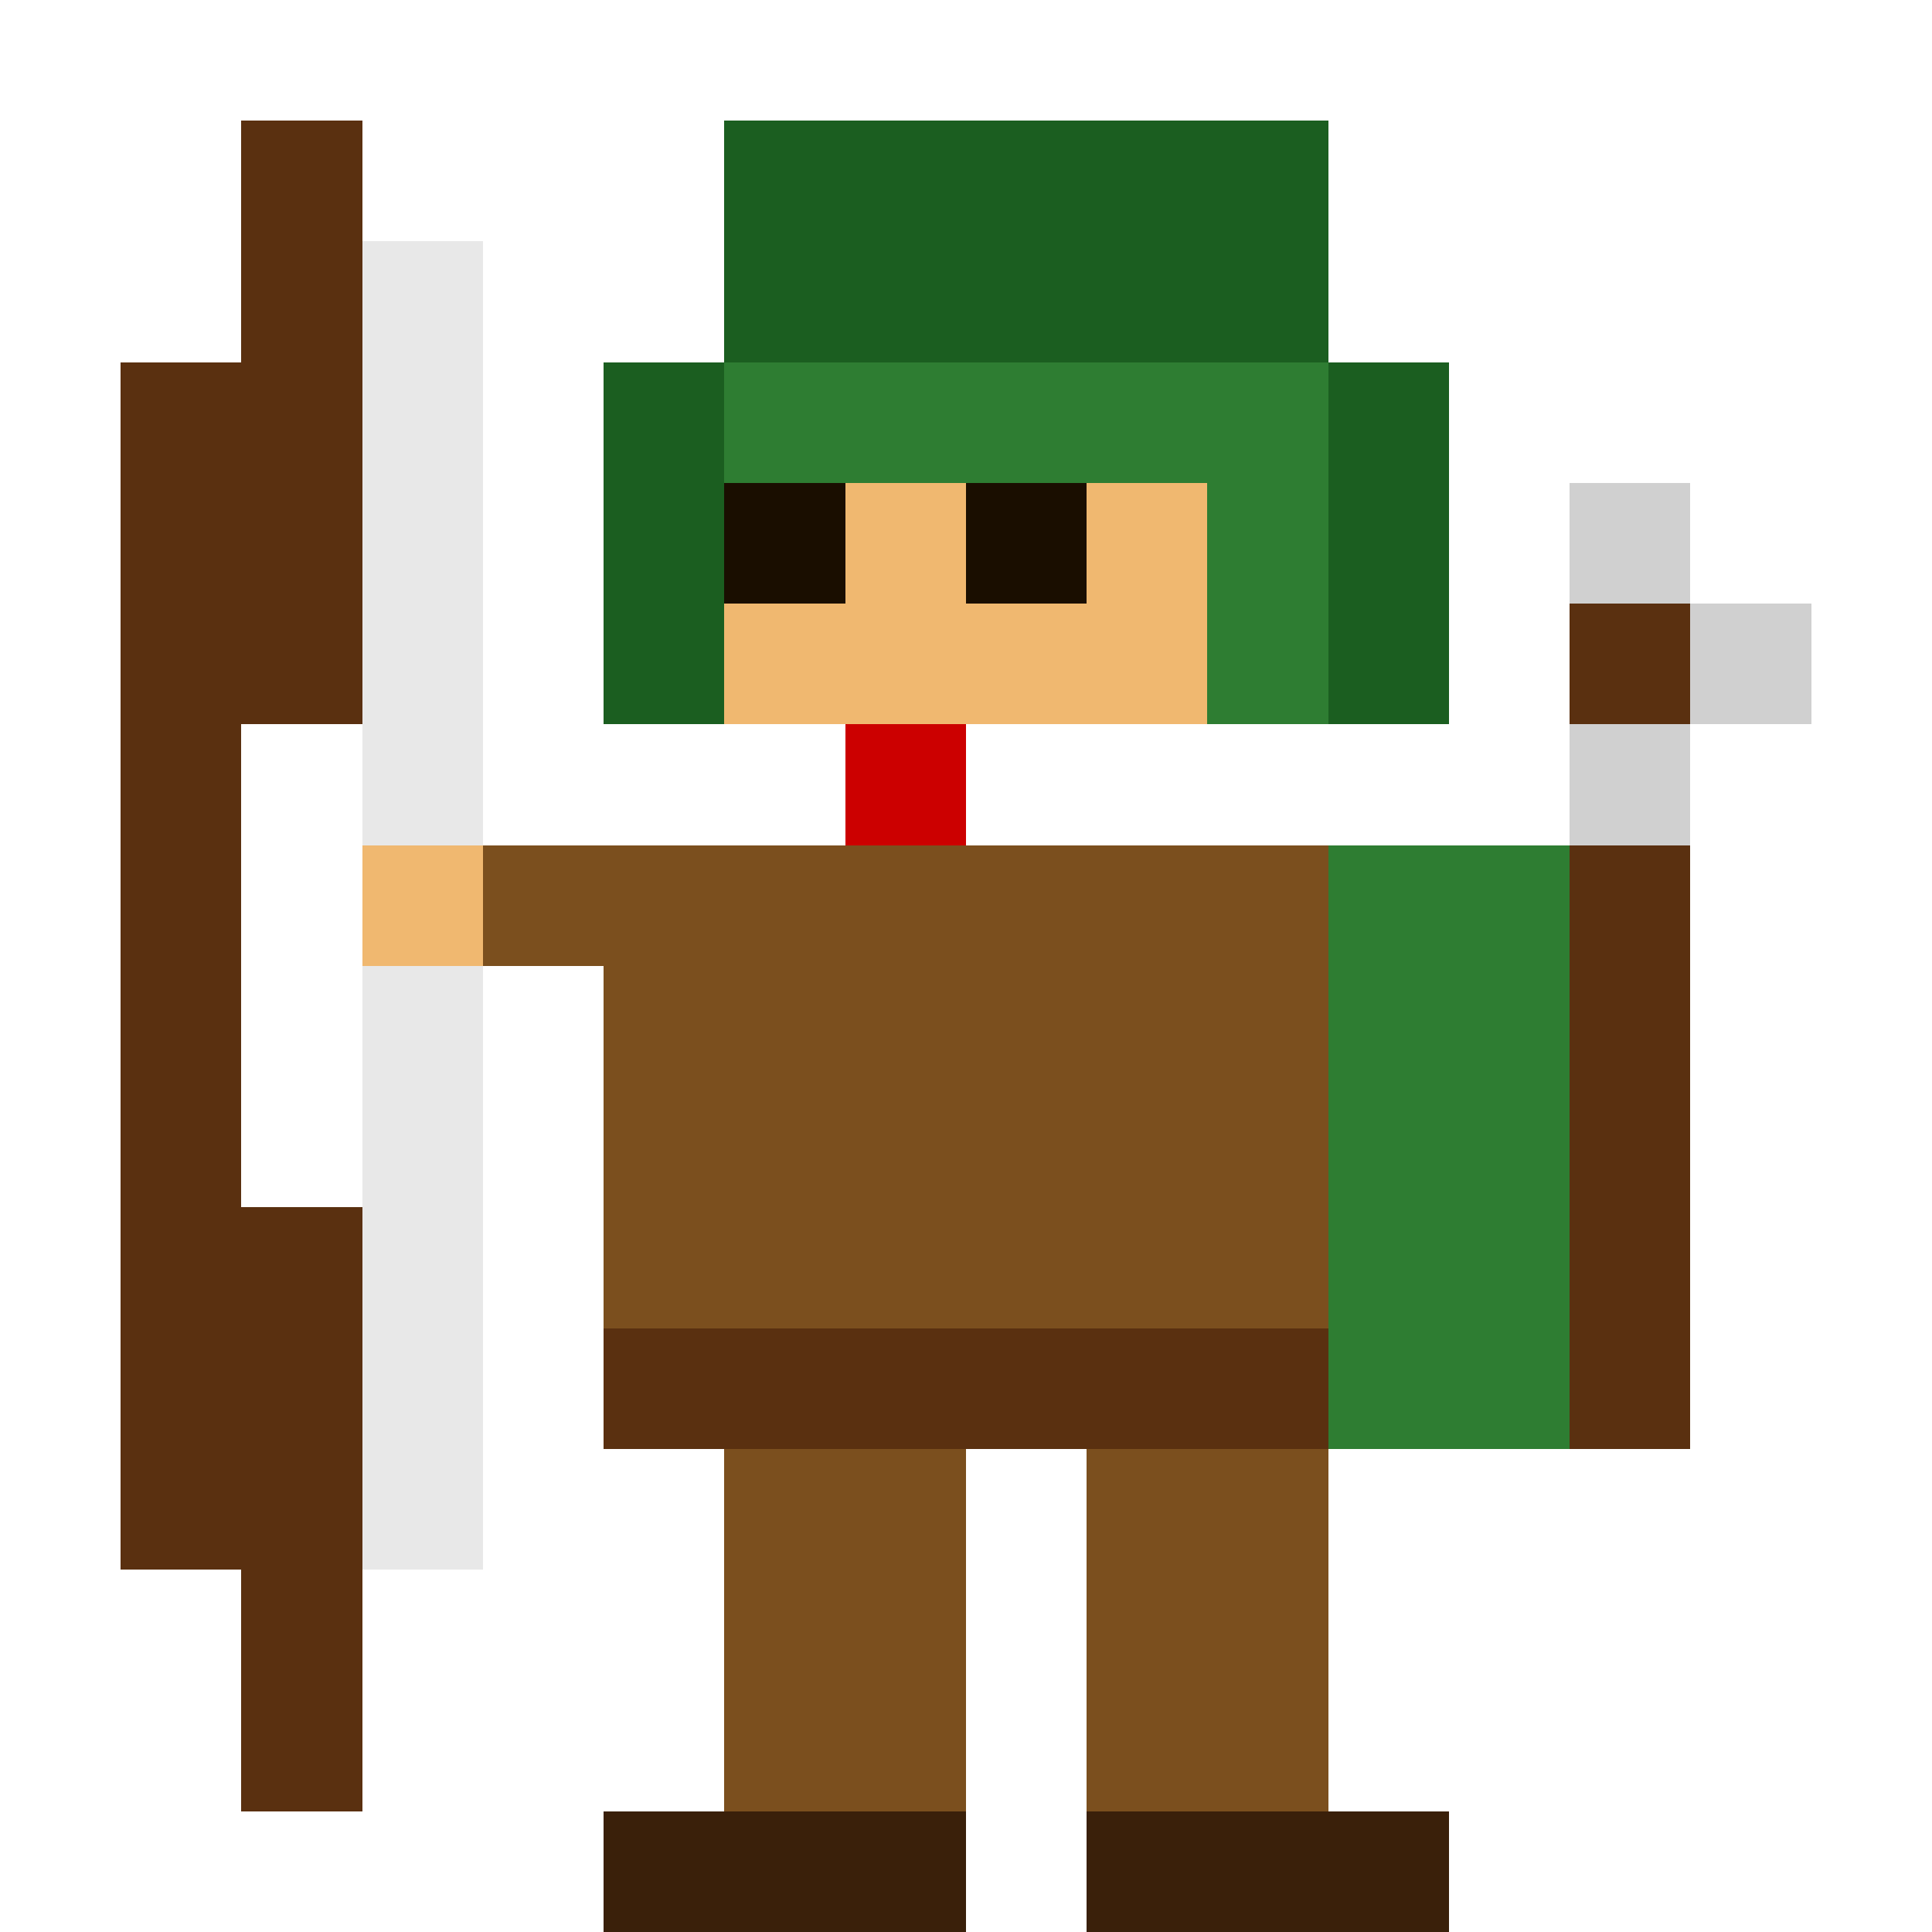
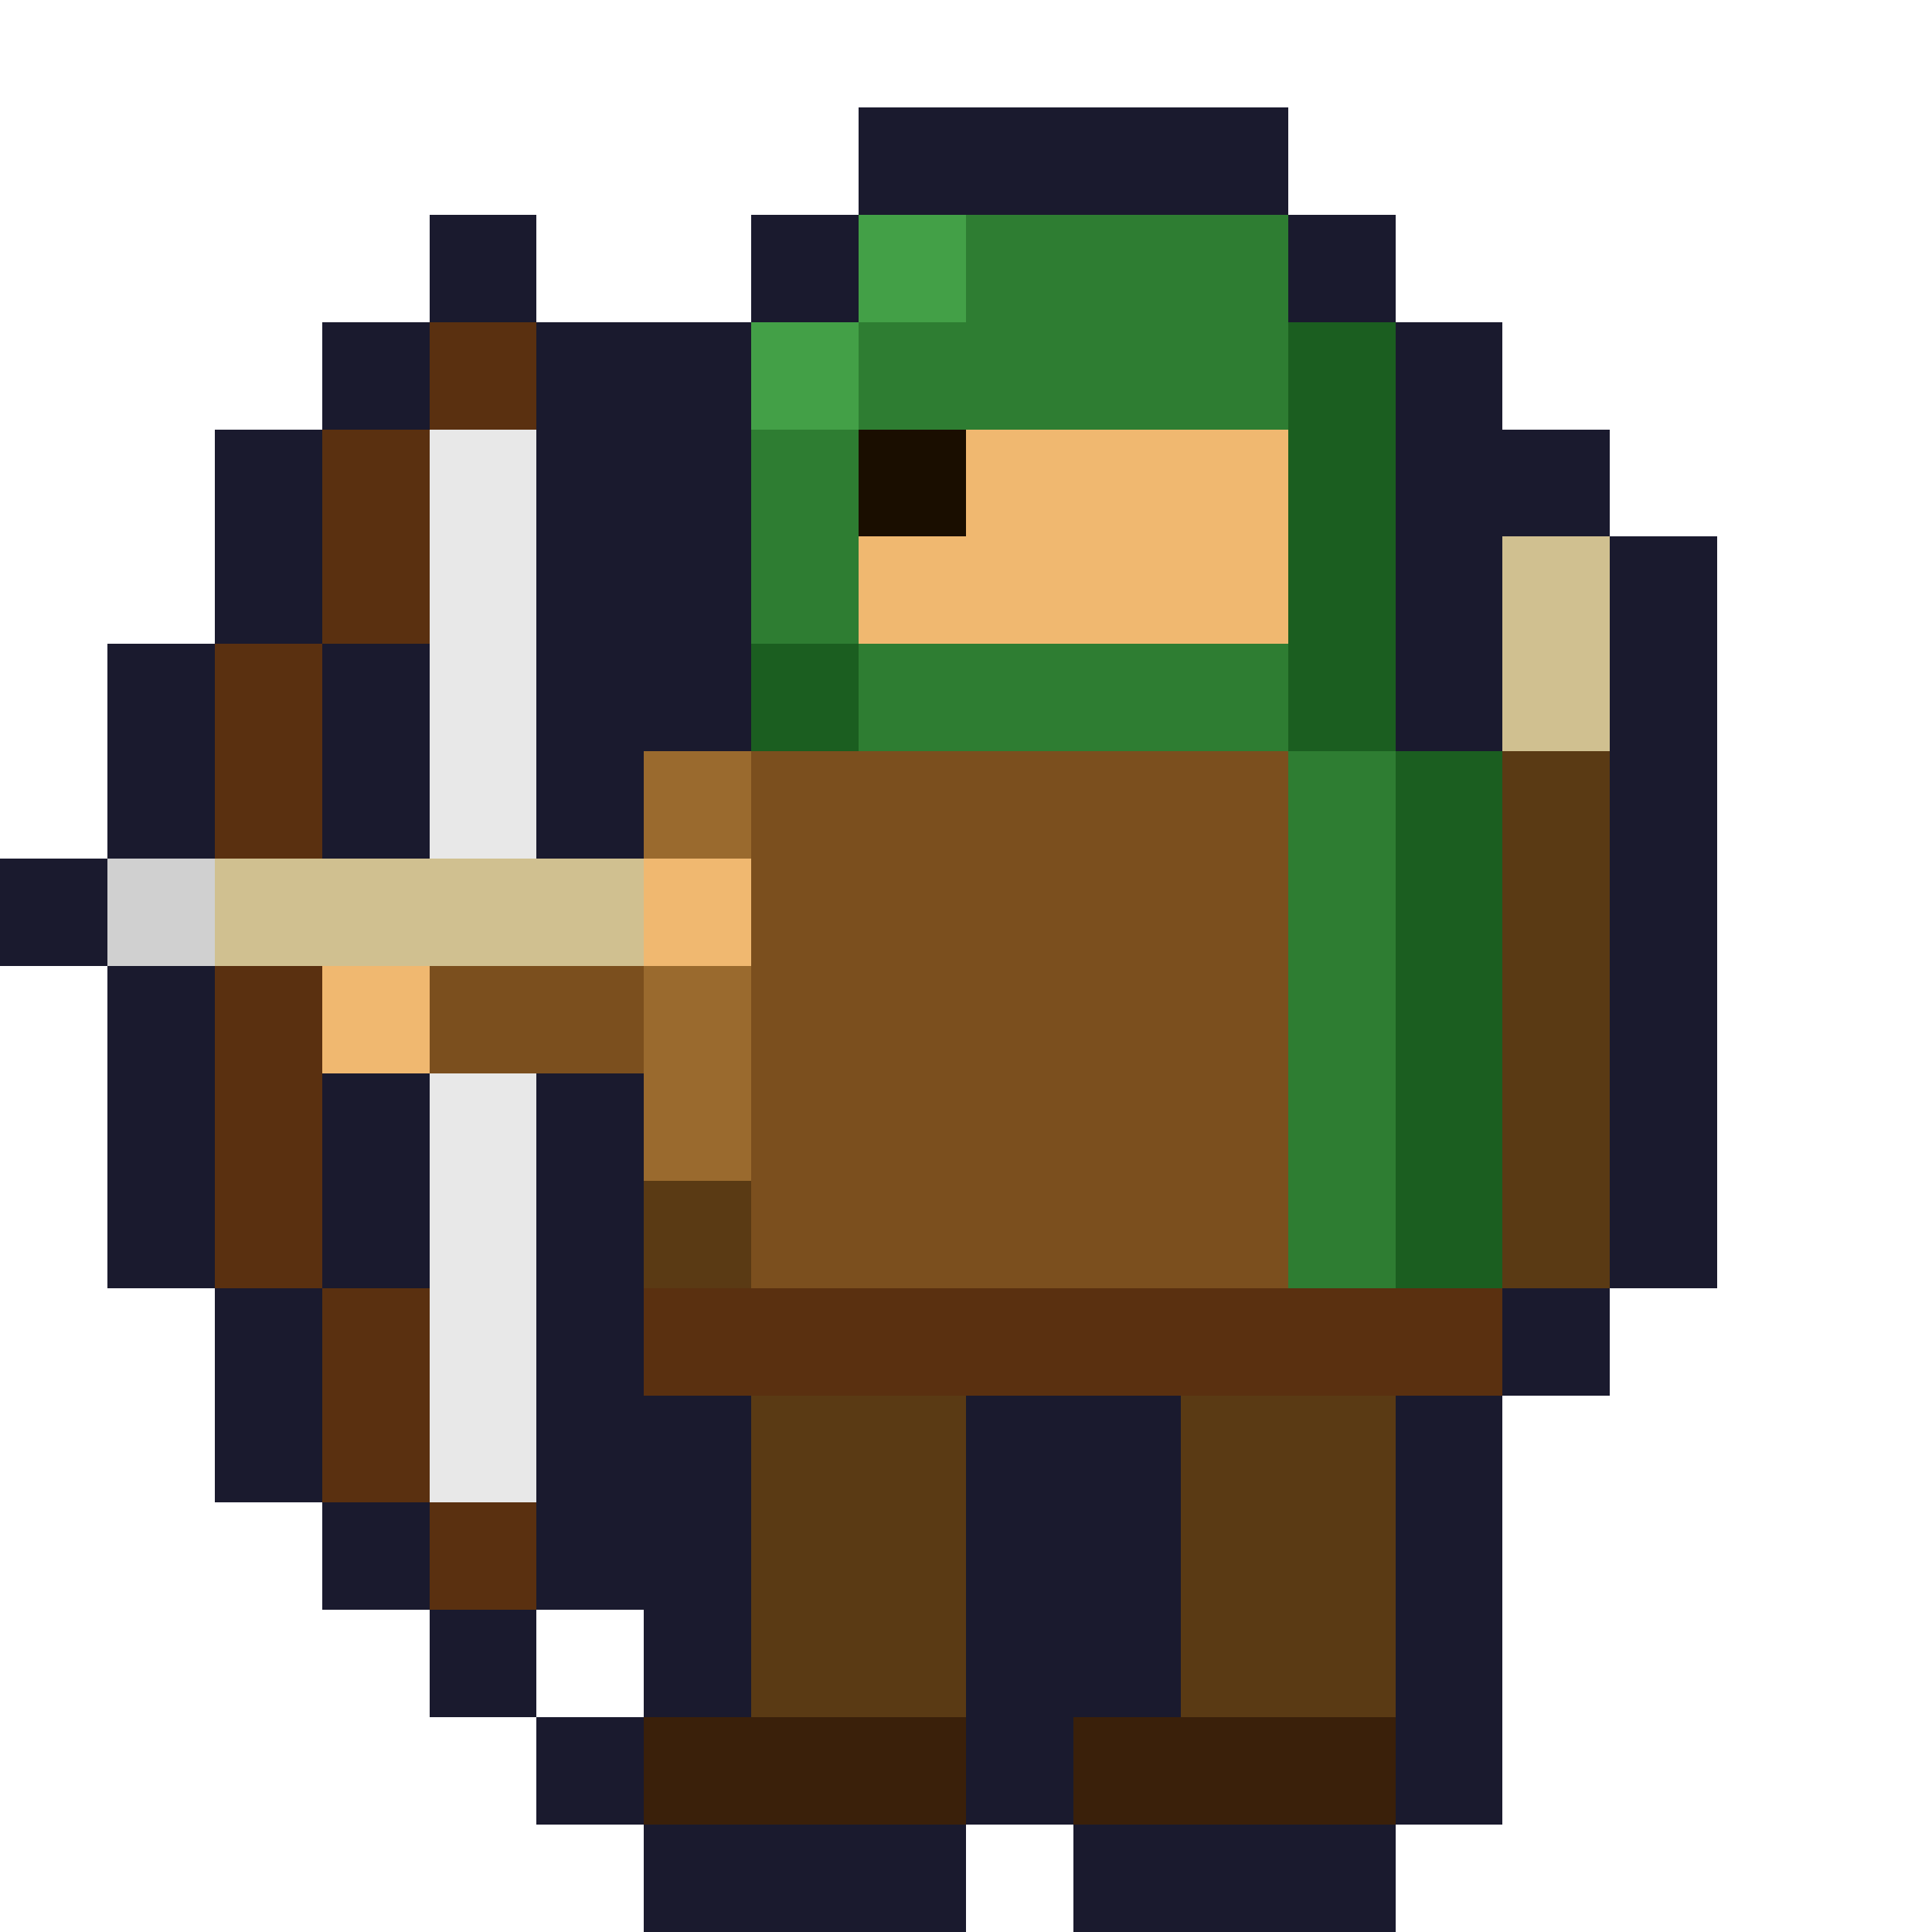
- <svg xmlns="http://www.w3.org/2000/svg" viewBox="0 0 16 16" width="160" height="160" shape-rendering="crispEdges">
-   <rect x="2" y="1" width="1" height="2" fill="#5A3010" />
-   <rect x="1" y="3" width="2" height="3" fill="#5A3010" />
-   <rect x="1" y="6" width="1" height="4" fill="#5A3010" />
-   <rect x="1" y="10" width="2" height="3" fill="#5A3010" />
-   <rect x="2" y="13" width="1" height="2" fill="#5A3010" />
-   <rect x="3" y="2" width="1" height="11" fill="#E8E8E8" />
-   <rect x="3" y="7" width="5" height="1" fill="#D0C090" />
-   <rect x="7" y="6" width="1" height="3" fill="#CC0000" />
-   <rect x="3" y="7" width="3" height="1" fill="#F0B870" />
-   <rect x="6" y="1" width="5" height="2" fill="#1B5E20" />
-   <rect x="5" y="3" width="7" height="3" fill="#2E7D32" />
-   <rect x="5" y="3" width="1" height="3" fill="#1B5E20" />
-   <rect x="11" y="3" width="1" height="3" fill="#1B5E20" />
-   <rect x="6" y="3" width="4" height="3" fill="#F0B870" />
-   <rect x="6" y="4" width="1" height="1" fill="#1A0E00" />
+ <svg xmlns="http://www.w3.org/2000/svg" viewBox="0 0 18 18" shape-rendering="crispEdges">
+   <rect x="8" y="1" width="1" height="1" fill="#1a1a2e" />
+   <rect x="9" y="1" width="1" height="1" fill="#1a1a2e" />
+   <rect x="10" y="1" width="1" height="1" fill="#1a1a2e" />
+   <rect x="11" y="1" width="1" height="1" fill="#1a1a2e" />
+   <rect x="4" y="2" width="1" height="1" fill="#1a1a2e" />
+   <rect x="7" y="2" width="1" height="1" fill="#1a1a2e" />
+   <rect x="8" y="2" width="1" height="1" fill="#43A047" />
+   <rect x="9" y="2" width="1" height="1" fill="#2E7D32" />
+   <rect x="10" y="2" width="1" height="1" fill="#2E7D32" />
+   <rect x="11" y="2" width="1" height="1" fill="#2E7D32" />
+   <rect x="12" y="2" width="1" height="1" fill="#1a1a2e" />
+   <rect x="3" y="3" width="1" height="1" fill="#1a1a2e" />
+   <rect x="4" y="3" width="1" height="1" fill="#5A3010" />
+   <rect x="5" y="3" width="1" height="1" fill="#1a1a2e" />
+   <rect x="6" y="3" width="1" height="1" fill="#1a1a2e" />
+   <rect x="7" y="3" width="1" height="1" fill="#43A047" />
+   <rect x="8" y="3" width="1" height="1" fill="#2E7D32" />
+   <rect x="9" y="3" width="1" height="1" fill="#2E7D32" />
+   <rect x="10" y="3" width="1" height="1" fill="#2E7D32" />
+   <rect x="11" y="3" width="1" height="1" fill="#2E7D32" />
+   <rect x="12" y="3" width="1" height="1" fill="#1B5E20" />
+   <rect x="13" y="3" width="1" height="1" fill="#1a1a2e" />
+   <rect x="2" y="4" width="1" height="1" fill="#1a1a2e" />
+   <rect x="3" y="4" width="1" height="1" fill="#5A3010" />
+   <rect x="4" y="4" width="1" height="1" fill="#E8E8E8" />
+   <rect x="5" y="4" width="1" height="1" fill="#1a1a2e" />
+   <rect x="6" y="4" width="1" height="1" fill="#1a1a2e" />
+   <rect x="7" y="4" width="1" height="1" fill="#2E7D32" />
  <rect x="8" y="4" width="1" height="1" fill="#1A0E00" />
-   <rect x="6" y="3" width="4" height="1" fill="#2E7D32" />
-   <rect x="5" y="7" width="6" height="5" fill="#7B4F1E" />
-   <rect x="11" y="7" width="2" height="5" fill="#2E7D32" />
-   <rect x="5" y="11" width="6" height="1" fill="#5A3010" />
-   <rect x="4" y="7" width="2" height="1" fill="#7B4F1E" />
-   <rect x="13" y="4" width="1" height="8" fill="#5A3010" />
-   <rect x="13" y="4" width="1" height="1" fill="#D0D0D0" />
-   <rect x="14" y="5" width="1" height="1" fill="#D0D0D0" />
-   <rect x="13" y="6" width="1" height="1" fill="#D0D0D0" />
-   <rect x="6" y="12" width="2" height="3" fill="#7B4F1E" />
-   <rect x="9" y="12" width="2" height="3" fill="#7B4F1E" />
-   <rect x="5" y="15" width="3" height="1" fill="#3A200A" />
-   <rect x="9" y="15" width="3" height="1" fill="#3A200A" />
+   <rect x="9" y="4" width="1" height="1" fill="#F0B870" />
+   <rect x="10" y="4" width="1" height="1" fill="#F0B870" />
+   <rect x="11" y="4" width="1" height="1" fill="#F0B870" />
+   <rect x="12" y="4" width="1" height="1" fill="#1B5E20" />
+   <rect x="13" y="4" width="1" height="1" fill="#1a1a2e" />
+   <rect x="14" y="4" width="1" height="1" fill="#1a1a2e" />
+   <rect x="2" y="5" width="1" height="1" fill="#1a1a2e" />
+   <rect x="3" y="5" width="1" height="1" fill="#5A3010" />
+   <rect x="4" y="5" width="1" height="1" fill="#E8E8E8" />
+   <rect x="5" y="5" width="1" height="1" fill="#1a1a2e" />
+   <rect x="6" y="5" width="1" height="1" fill="#1a1a2e" />
+   <rect x="7" y="5" width="1" height="1" fill="#2E7D32" />
+   <rect x="8" y="5" width="1" height="1" fill="#F0B870" />
+   <rect x="9" y="5" width="1" height="1" fill="#F0B870" />
+   <rect x="10" y="5" width="1" height="1" fill="#F0B870" />
+   <rect x="11" y="5" width="1" height="1" fill="#F0B870" />
+   <rect x="12" y="5" width="1" height="1" fill="#1B5E20" />
+   <rect x="13" y="5" width="1" height="1" fill="#1a1a2e" />
+   <rect x="14" y="5" width="1" height="1" fill="#D0C090" />
+   <rect x="15" y="5" width="1" height="1" fill="#1a1a2e" />
+   <rect x="1" y="6" width="1" height="1" fill="#1a1a2e" />
+   <rect x="2" y="6" width="1" height="1" fill="#5A3010" />
+   <rect x="3" y="6" width="1" height="1" fill="#1a1a2e" />
+   <rect x="4" y="6" width="1" height="1" fill="#E8E8E8" />
+   <rect x="5" y="6" width="1" height="1" fill="#1a1a2e" />
+   <rect x="6" y="6" width="1" height="1" fill="#1a1a2e" />
+   <rect x="7" y="6" width="1" height="1" fill="#1B5E20" />
+   <rect x="8" y="6" width="1" height="1" fill="#2E7D32" />
+   <rect x="9" y="6" width="1" height="1" fill="#2E7D32" />
+   <rect x="10" y="6" width="1" height="1" fill="#2E7D32" />
+   <rect x="11" y="6" width="1" height="1" fill="#2E7D32" />
+   <rect x="12" y="6" width="1" height="1" fill="#1B5E20" />
+   <rect x="13" y="6" width="1" height="1" fill="#1a1a2e" />
+   <rect x="14" y="6" width="1" height="1" fill="#D0C090" />
+   <rect x="15" y="6" width="1" height="1" fill="#1a1a2e" />
+   <rect x="1" y="7" width="1" height="1" fill="#1a1a2e" />
+   <rect x="2" y="7" width="1" height="1" fill="#5A3010" />
+   <rect x="3" y="7" width="1" height="1" fill="#1a1a2e" />
+   <rect x="4" y="7" width="1" height="1" fill="#E8E8E8" />
+   <rect x="5" y="7" width="1" height="1" fill="#1a1a2e" />
+   <rect x="6" y="7" width="1" height="1" fill="#9A6A2E" />
+   <rect x="7" y="7" width="1" height="1" fill="#7B4F1E" />
+   <rect x="8" y="7" width="1" height="1" fill="#7B4F1E" />
+   <rect x="9" y="7" width="1" height="1" fill="#7B4F1E" />
+   <rect x="10" y="7" width="1" height="1" fill="#7B4F1E" />
+   <rect x="11" y="7" width="1" height="1" fill="#7B4F1E" />
+   <rect x="12" y="7" width="1" height="1" fill="#2E7D32" />
+   <rect x="13" y="7" width="1" height="1" fill="#1B5E20" />
+   <rect x="14" y="7" width="1" height="1" fill="#5A3A14" />
+   <rect x="15" y="7" width="1" height="1" fill="#1a1a2e" />
+   <rect x="0" y="8" width="1" height="1" fill="#1a1a2e" />
+   <rect x="1" y="8" width="1" height="1" fill="#D0D0D0" />
+   <rect x="2" y="8" width="1" height="1" fill="#D0C090" />
+   <rect x="3" y="8" width="1" height="1" fill="#D0C090" />
+   <rect x="4" y="8" width="1" height="1" fill="#D0C090" />
+   <rect x="5" y="8" width="1" height="1" fill="#D0C090" />
+   <rect x="6" y="8" width="1" height="1" fill="#F0B870" />
+   <rect x="7" y="8" width="1" height="1" fill="#7B4F1E" />
+   <rect x="8" y="8" width="1" height="1" fill="#7B4F1E" />
+   <rect x="9" y="8" width="1" height="1" fill="#7B4F1E" />
+   <rect x="10" y="8" width="1" height="1" fill="#7B4F1E" />
+   <rect x="11" y="8" width="1" height="1" fill="#7B4F1E" />
+   <rect x="12" y="8" width="1" height="1" fill="#2E7D32" />
+   <rect x="13" y="8" width="1" height="1" fill="#1B5E20" />
+   <rect x="14" y="8" width="1" height="1" fill="#5A3A14" />
+   <rect x="15" y="8" width="1" height="1" fill="#1a1a2e" />
+   <rect x="1" y="9" width="1" height="1" fill="#1a1a2e" />
+   <rect x="2" y="9" width="1" height="1" fill="#5A3010" />
+   <rect x="3" y="9" width="1" height="1" fill="#F0B870" />
+   <rect x="4" y="9" width="1" height="1" fill="#7B4F1E" />
+   <rect x="5" y="9" width="1" height="1" fill="#7B4F1E" />
+   <rect x="6" y="9" width="1" height="1" fill="#9A6A2E" />
+   <rect x="7" y="9" width="1" height="1" fill="#7B4F1E" />
+   <rect x="8" y="9" width="1" height="1" fill="#7B4F1E" />
+   <rect x="9" y="9" width="1" height="1" fill="#7B4F1E" />
+   <rect x="10" y="9" width="1" height="1" fill="#7B4F1E" />
+   <rect x="11" y="9" width="1" height="1" fill="#7B4F1E" />
+   <rect x="12" y="9" width="1" height="1" fill="#2E7D32" />
+   <rect x="13" y="9" width="1" height="1" fill="#1B5E20" />
+   <rect x="14" y="9" width="1" height="1" fill="#5A3A14" />
+   <rect x="15" y="9" width="1" height="1" fill="#1a1a2e" />
+   <rect x="1" y="10" width="1" height="1" fill="#1a1a2e" />
+   <rect x="2" y="10" width="1" height="1" fill="#5A3010" />
+   <rect x="3" y="10" width="1" height="1" fill="#1a1a2e" />
+   <rect x="4" y="10" width="1" height="1" fill="#E8E8E8" />
+   <rect x="5" y="10" width="1" height="1" fill="#1a1a2e" />
+   <rect x="6" y="10" width="1" height="1" fill="#9A6A2E" />
+   <rect x="7" y="10" width="1" height="1" fill="#7B4F1E" />
+   <rect x="8" y="10" width="1" height="1" fill="#7B4F1E" />
+   <rect x="9" y="10" width="1" height="1" fill="#7B4F1E" />
+   <rect x="10" y="10" width="1" height="1" fill="#7B4F1E" />
+   <rect x="11" y="10" width="1" height="1" fill="#7B4F1E" />
+   <rect x="12" y="10" width="1" height="1" fill="#2E7D32" />
+   <rect x="13" y="10" width="1" height="1" fill="#1B5E20" />
+   <rect x="14" y="10" width="1" height="1" fill="#5A3A14" />
+   <rect x="15" y="10" width="1" height="1" fill="#1a1a2e" />
+   <rect x="1" y="11" width="1" height="1" fill="#1a1a2e" />
+   <rect x="2" y="11" width="1" height="1" fill="#5A3010" />
+   <rect x="3" y="11" width="1" height="1" fill="#1a1a2e" />
+   <rect x="4" y="11" width="1" height="1" fill="#E8E8E8" />
+   <rect x="5" y="11" width="1" height="1" fill="#1a1a2e" />
+   <rect x="6" y="11" width="1" height="1" fill="#5A3A14" />
+   <rect x="7" y="11" width="1" height="1" fill="#7B4F1E" />
+   <rect x="8" y="11" width="1" height="1" fill="#7B4F1E" />
+   <rect x="9" y="11" width="1" height="1" fill="#7B4F1E" />
+   <rect x="10" y="11" width="1" height="1" fill="#7B4F1E" />
+   <rect x="11" y="11" width="1" height="1" fill="#7B4F1E" />
+   <rect x="12" y="11" width="1" height="1" fill="#2E7D32" />
+   <rect x="13" y="11" width="1" height="1" fill="#1B5E20" />
+   <rect x="14" y="11" width="1" height="1" fill="#5A3A14" />
+   <rect x="15" y="11" width="1" height="1" fill="#1a1a2e" />
+   <rect x="2" y="12" width="1" height="1" fill="#1a1a2e" />
+   <rect x="3" y="12" width="1" height="1" fill="#5A3010" />
+   <rect x="4" y="12" width="1" height="1" fill="#E8E8E8" />
+   <rect x="5" y="12" width="1" height="1" fill="#1a1a2e" />
+   <rect x="6" y="12" width="1" height="1" fill="#5A3010" />
+   <rect x="7" y="12" width="1" height="1" fill="#5A3010" />
+   <rect x="8" y="12" width="1" height="1" fill="#5A3010" />
+   <rect x="9" y="12" width="1" height="1" fill="#5A3010" />
+   <rect x="10" y="12" width="1" height="1" fill="#5A3010" />
+   <rect x="11" y="12" width="1" height="1" fill="#5A3010" />
+   <rect x="12" y="12" width="1" height="1" fill="#5A3010" />
+   <rect x="13" y="12" width="1" height="1" fill="#5A3010" />
+   <rect x="14" y="12" width="1" height="1" fill="#1a1a2e" />
+   <rect x="2" y="13" width="1" height="1" fill="#1a1a2e" />
+   <rect x="3" y="13" width="1" height="1" fill="#5A3010" />
+   <rect x="4" y="13" width="1" height="1" fill="#E8E8E8" />
+   <rect x="5" y="13" width="1" height="1" fill="#1a1a2e" />
+   <rect x="6" y="13" width="1" height="1" fill="#1a1a2e" />
+   <rect x="7" y="13" width="1" height="1" fill="#5A3A14" />
+   <rect x="8" y="13" width="1" height="1" fill="#5A3A14" />
+   <rect x="9" y="13" width="1" height="1" fill="#1a1a2e" />
+   <rect x="10" y="13" width="1" height="1" fill="#1a1a2e" />
+   <rect x="11" y="13" width="1" height="1" fill="#5A3A14" />
+   <rect x="12" y="13" width="1" height="1" fill="#5A3A14" />
+   <rect x="13" y="13" width="1" height="1" fill="#1a1a2e" />
+   <rect x="3" y="14" width="1" height="1" fill="#1a1a2e" />
+   <rect x="4" y="14" width="1" height="1" fill="#5A3010" />
+   <rect x="5" y="14" width="1" height="1" fill="#1a1a2e" />
+   <rect x="6" y="14" width="1" height="1" fill="#1a1a2e" />
+   <rect x="7" y="14" width="1" height="1" fill="#5A3A14" />
+   <rect x="8" y="14" width="1" height="1" fill="#5A3A14" />
+   <rect x="9" y="14" width="1" height="1" fill="#1a1a2e" />
+   <rect x="10" y="14" width="1" height="1" fill="#1a1a2e" />
+   <rect x="11" y="14" width="1" height="1" fill="#5A3A14" />
+   <rect x="12" y="14" width="1" height="1" fill="#5A3A14" />
+   <rect x="13" y="14" width="1" height="1" fill="#1a1a2e" />
+   <rect x="4" y="15" width="1" height="1" fill="#1a1a2e" />
+   <rect x="6" y="15" width="1" height="1" fill="#1a1a2e" />
+   <rect x="7" y="15" width="1" height="1" fill="#5A3A14" />
+   <rect x="8" y="15" width="1" height="1" fill="#5A3A14" />
+   <rect x="9" y="15" width="1" height="1" fill="#1a1a2e" />
+   <rect x="10" y="15" width="1" height="1" fill="#1a1a2e" />
+   <rect x="11" y="15" width="1" height="1" fill="#5A3A14" />
+   <rect x="12" y="15" width="1" height="1" fill="#5A3A14" />
+   <rect x="13" y="15" width="1" height="1" fill="#1a1a2e" />
+   <rect x="5" y="16" width="1" height="1" fill="#1a1a2e" />
+   <rect x="6" y="16" width="1" height="1" fill="#3A200A" />
+   <rect x="7" y="16" width="1" height="1" fill="#3A200A" />
+   <rect x="8" y="16" width="1" height="1" fill="#3A200A" />
+   <rect x="9" y="16" width="1" height="1" fill="#1a1a2e" />
+   <rect x="10" y="16" width="1" height="1" fill="#3A200A" />
+   <rect x="11" y="16" width="1" height="1" fill="#3A200A" />
+   <rect x="12" y="16" width="1" height="1" fill="#3A200A" />
+   <rect x="13" y="16" width="1" height="1" fill="#1a1a2e" />
+   <rect x="6" y="17" width="1" height="1" fill="#1a1a2e" />
+   <rect x="7" y="17" width="1" height="1" fill="#1a1a2e" />
+   <rect x="8" y="17" width="1" height="1" fill="#1a1a2e" />
+   <rect x="10" y="17" width="1" height="1" fill="#1a1a2e" />
+   <rect x="11" y="17" width="1" height="1" fill="#1a1a2e" />
+   <rect x="12" y="17" width="1" height="1" fill="#1a1a2e" />
</svg>
